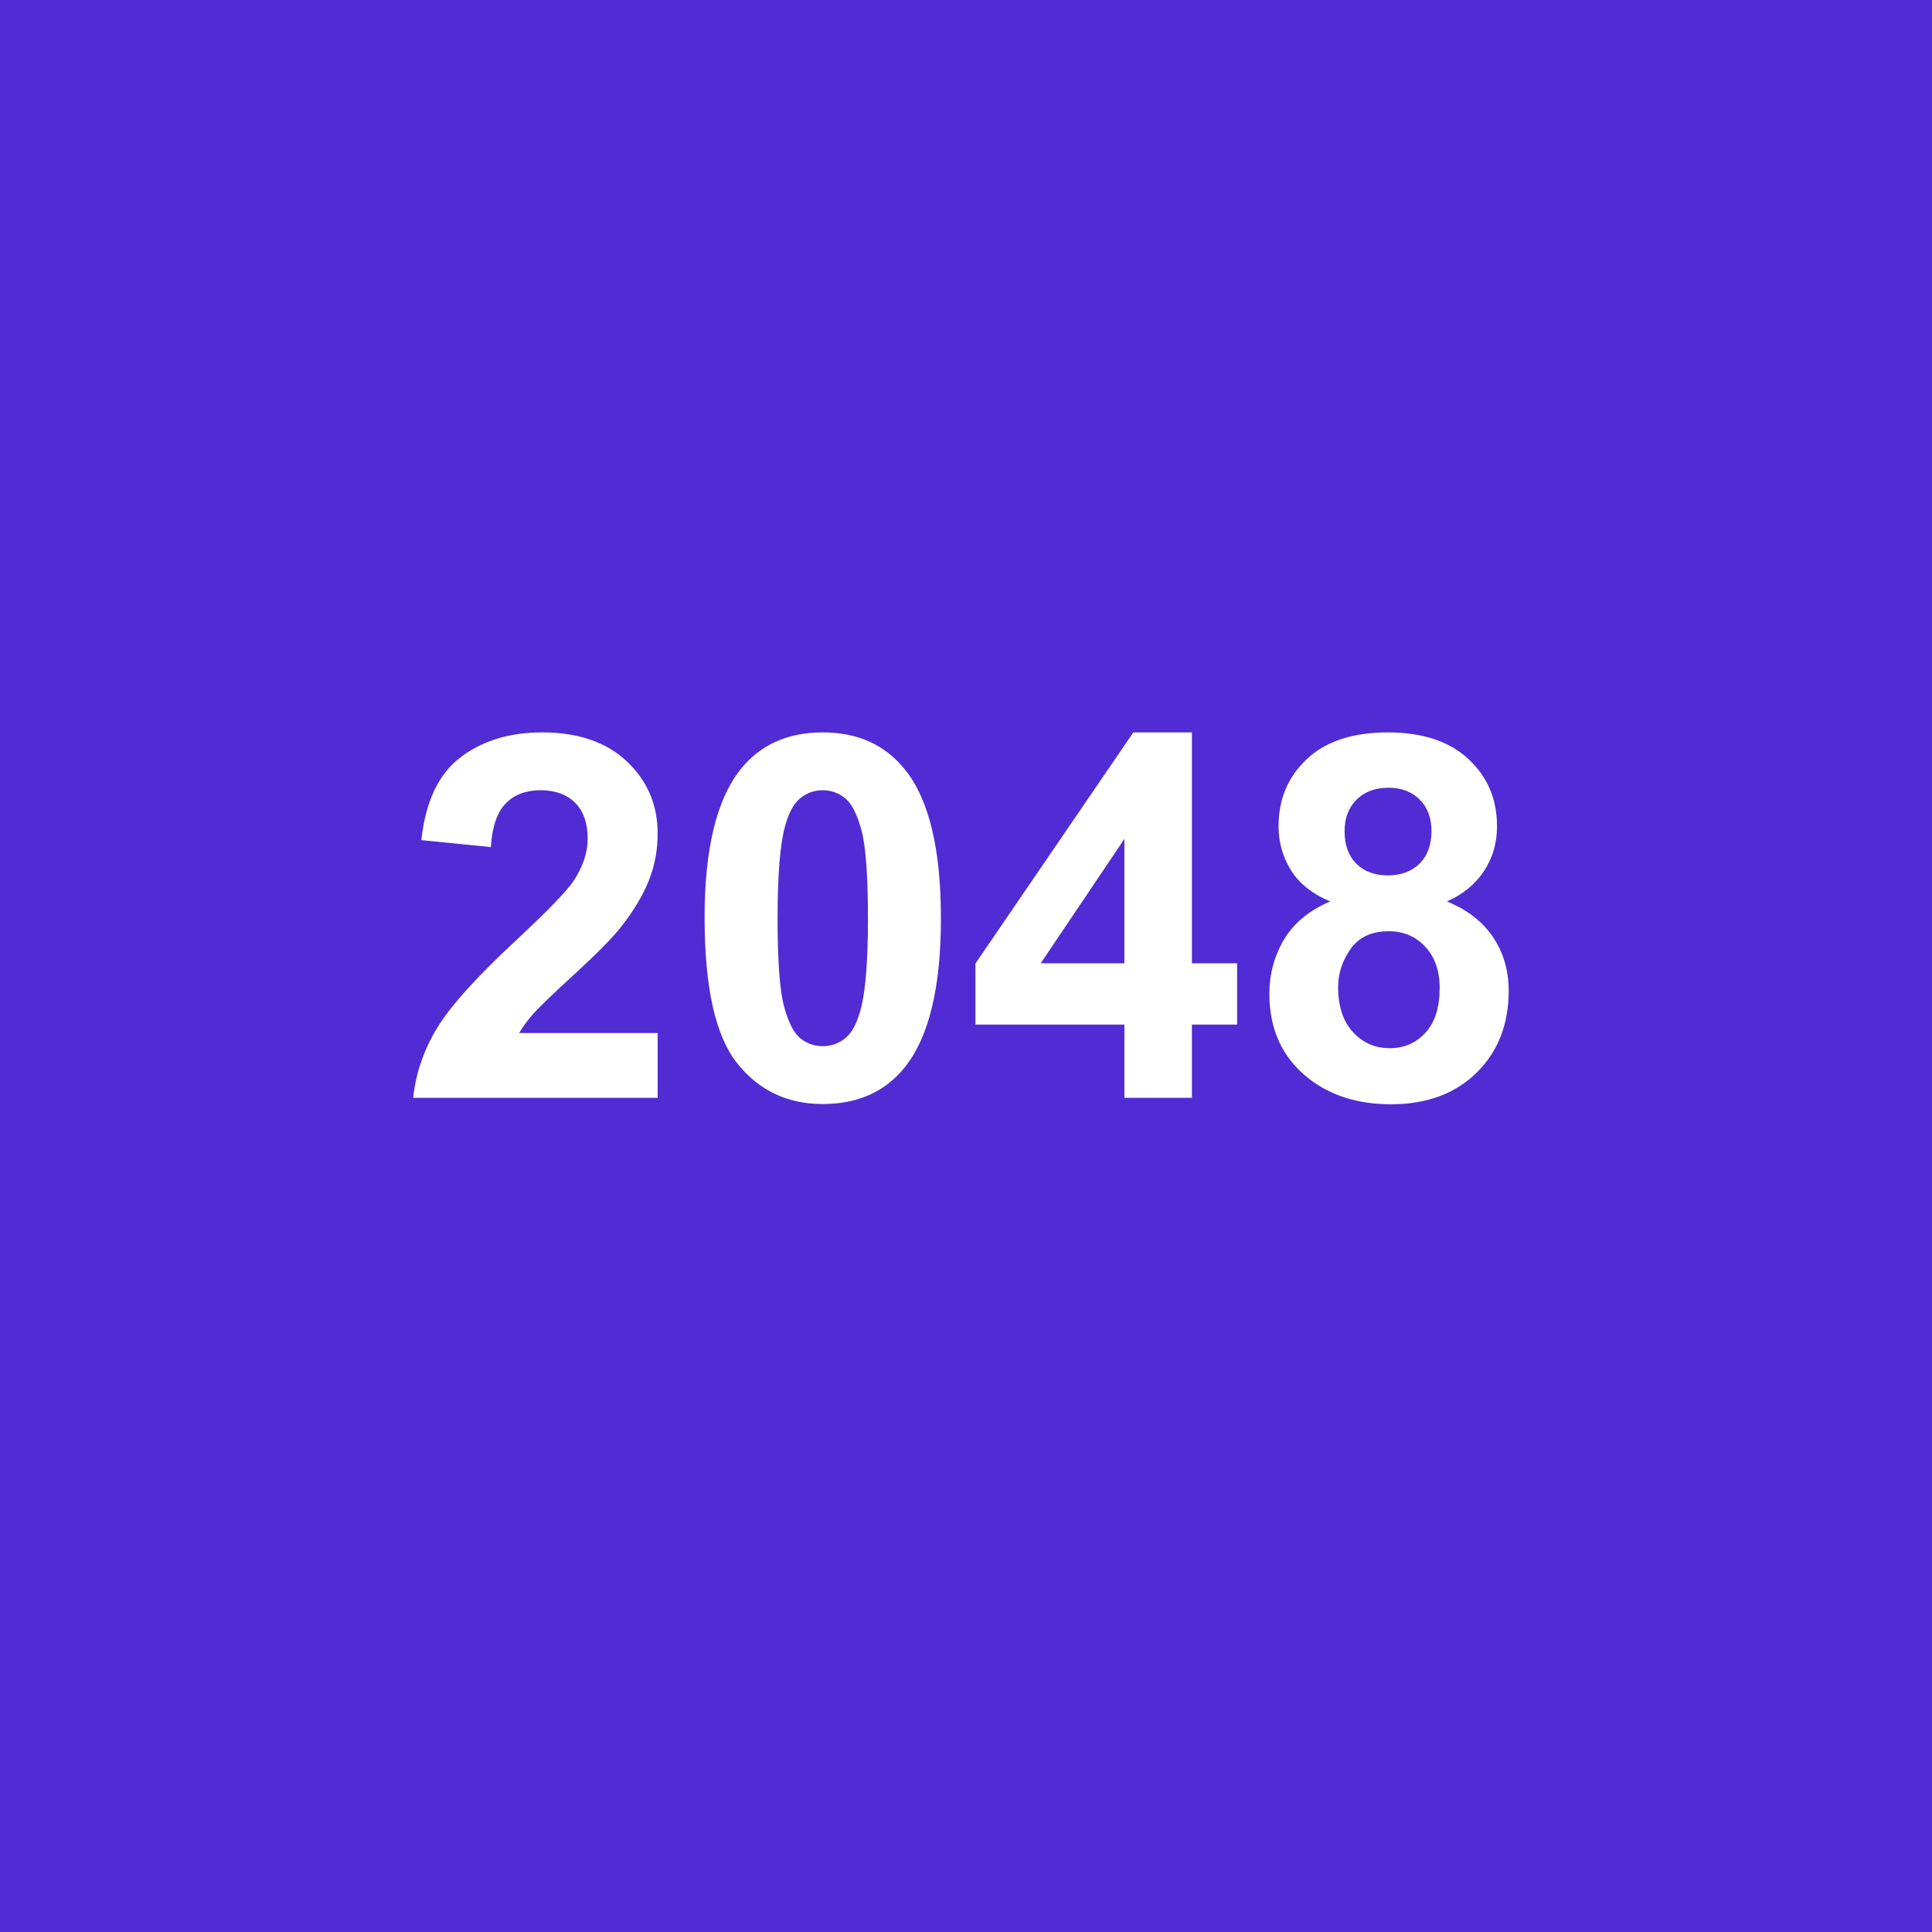
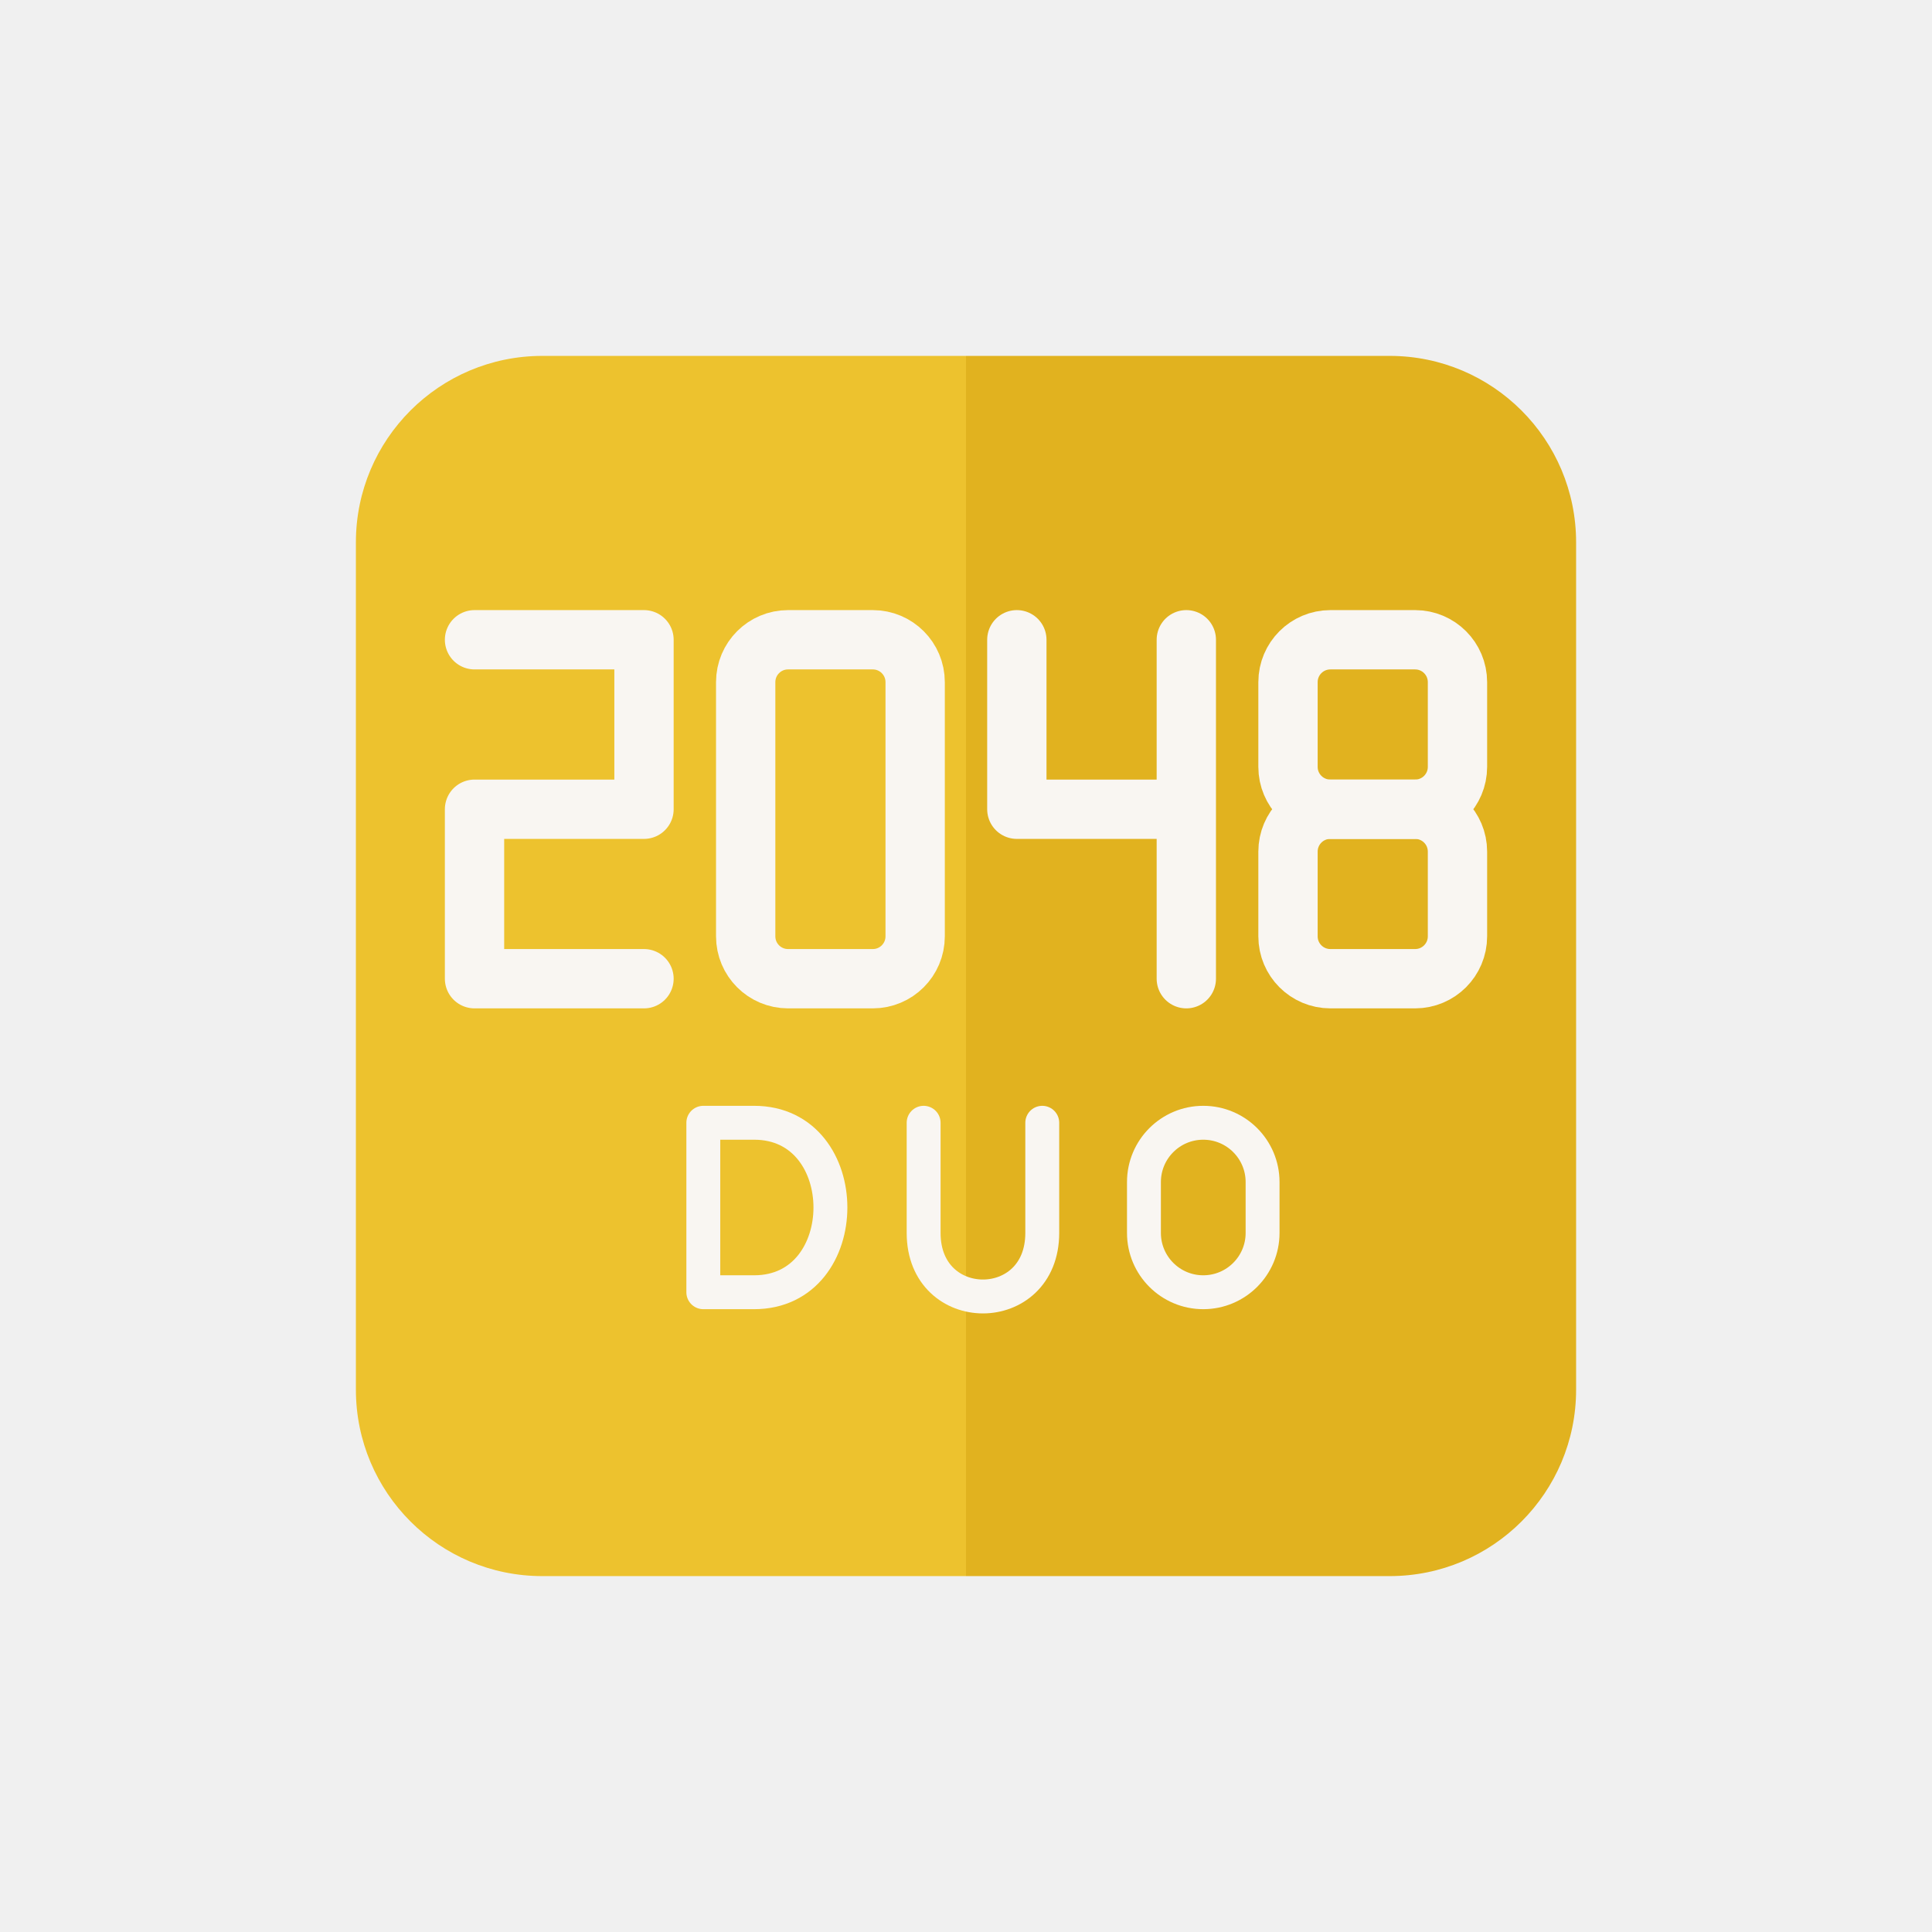
<svg xmlns="http://www.w3.org/2000/svg" width="456" height="456" viewBox="0 0 456 456" version="1.1">
-   <rect x="0" y="0" width="456" height="456" fill="#512BD4" />
-   <path fill="white" d="M155.227 243.82 L155.227 259.113 L97.512 259.113 Q98.449 250.441 103.137 242.678 Q107.824 234.914 121.652 222.082 Q132.785 211.711 135.305 208.02 Q138.703 202.922 138.703 197.941 Q138.703 192.434 135.744 189.475 Q132.785 186.516 127.57 186.516 Q122.414 186.516 119.367 189.621 Q116.32 192.727 115.852 199.934 L99.445 198.293 Q100.91 184.699 108.645 178.781 Q116.379 172.863 127.98 172.863 Q140.695 172.863 147.961 179.719 Q155.227 186.574 155.227 196.77 Q155.227 202.57 153.146 207.814 Q151.066 213.059 146.555 218.801 Q143.566 222.609 135.773 229.758 Q127.98 236.906 125.9 239.25 Q123.82 241.594 122.531 243.82 Z M194.191 172.863 Q206.672 172.863 213.703 181.77 Q222.082 192.316 222.082 216.75 Q222.082 241.125 213.645 251.789 Q206.672 260.578 194.191 260.578 Q181.652 260.578 173.977 250.939 Q166.301 241.301 166.301 216.574 Q166.301 192.316 174.738 181.652 Q181.711 172.863 194.191 172.863 Z M194.191 186.516 Q191.203 186.516 188.859 188.42 Q186.516 190.324 185.227 195.246 Q183.527 201.633 183.527 216.75 Q183.527 231.867 185.051 237.521 Q186.574 243.176 188.889 245.051 Q191.203 246.926 194.191 246.926 Q197.18 246.926 199.523 245.021 Q201.867 243.117 203.156 238.195 Q204.855 231.867 204.855 216.75 Q204.855 201.633 203.332 195.979 Q201.809 190.324 199.494 188.42 Q197.18 186.516 194.191 186.516 Z M265.383 259.113 L265.383 241.828 L230.227 241.828 L230.227 227.414 L267.492 172.863 L281.32 172.863 L281.32 227.355 L291.984 227.355 L291.984 241.828 L281.32 241.828 L281.32 259.113 Z M265.383 227.355 L265.383 198 L245.637 227.355 Z M313.957 212.766 Q307.57 210.07 304.67 205.354 Q301.77 200.637 301.77 195.012 Q301.77 185.402 308.479 179.133 Q315.188 172.863 327.551 172.863 Q339.797 172.863 346.564 179.133 Q353.332 185.402 353.332 195.012 Q353.332 200.988 350.227 205.646 Q347.121 210.305 341.496 212.766 Q348.645 215.637 352.365 221.145 Q356.086 226.652 356.086 233.859 Q356.086 245.754 348.498 253.195 Q340.91 260.637 328.312 260.637 Q316.594 260.637 308.801 254.484 Q299.602 247.219 299.602 234.562 Q299.602 227.59 303.059 221.76 Q306.516 215.93 313.957 212.766 Z M317.355 196.184 Q317.355 201.105 320.139 203.859 Q322.922 206.613 327.551 206.613 Q332.238 206.613 335.051 203.83 Q337.863 201.047 337.863 196.125 Q337.863 191.496 335.08 188.713 Q332.297 185.93 327.727 185.93 Q322.98 185.93 320.168 188.742 Q317.355 191.555 317.355 196.184 Z M315.832 232.98 Q315.832 239.777 319.318 243.586 Q322.805 247.395 328.02 247.395 Q333.117 247.395 336.457 243.732 Q339.797 240.07 339.797 233.156 Q339.797 227.121 336.398 223.459 Q333 219.797 327.785 219.797 Q321.75 219.797 318.791 223.957 Q315.832 228.117 315.832 232.98 Z" />
+   <path d="M128 84H228V372H128A44 44 0 0 1 84 328V128A44 44 0 0 1 128 84Z" fill="#EDC22E" />
+   <path d="M228 84H328A44 44 0 0 1 372 128V328A44 44 0 0 1 328 372H228Z" fill="#E1B21F" />
+   <g transform="translate(2 -13)">
+     <g fill="none" stroke="#F9F6F2" stroke-width="14" stroke-linejoin="round" stroke-linecap="round">
+       <path d="M110 164H150V204H110V244H150" />
+       <rect x="174" y="164" width="40" height="80" rx="10" />
+       <path d="M238 164V204H278M278 164V244" />
+       <rect x="302" y="164" width="40" height="40" rx="10" />
+       <rect x="302" y="204" width="40" height="40" rx="10" />
+     </g>
+     <g fill="none" stroke="#F9F6F2" stroke-width="8" stroke-linejoin="round" stroke-linecap="round">
+       <path d="M164 278V318H176C200 318 200 278 176 278Z" />
+       <path d="M216 278V304C216 324 244 324 244 304V278" />
+       <rect x="268" y="278" width="28" height="40" rx="14" />
+     </g>
+   </g>
</svg>
